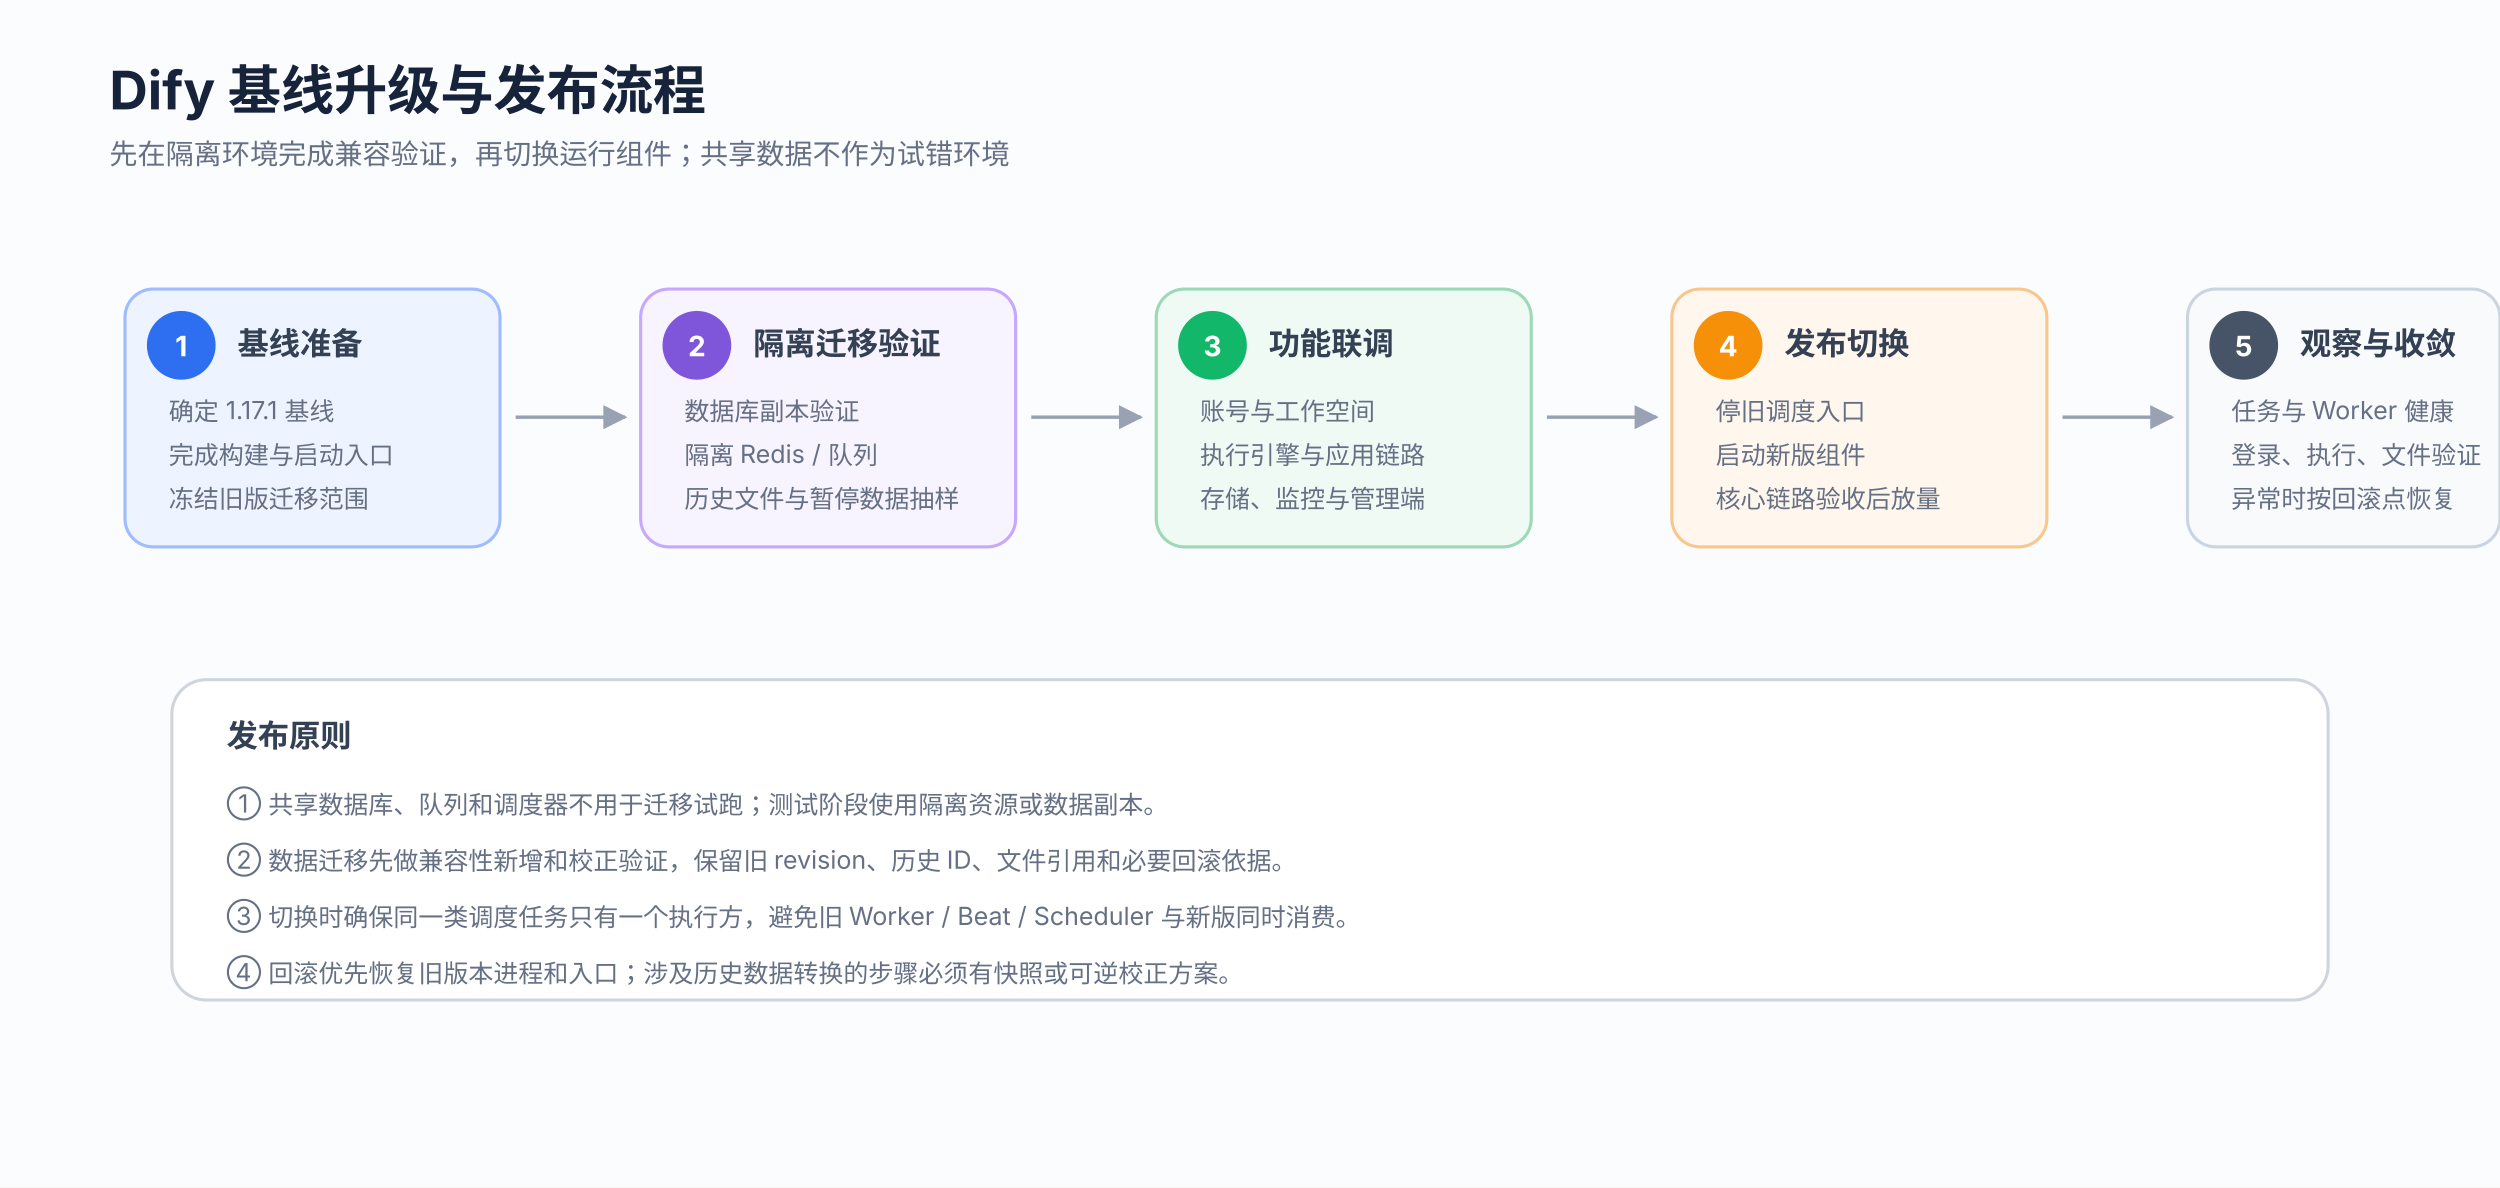
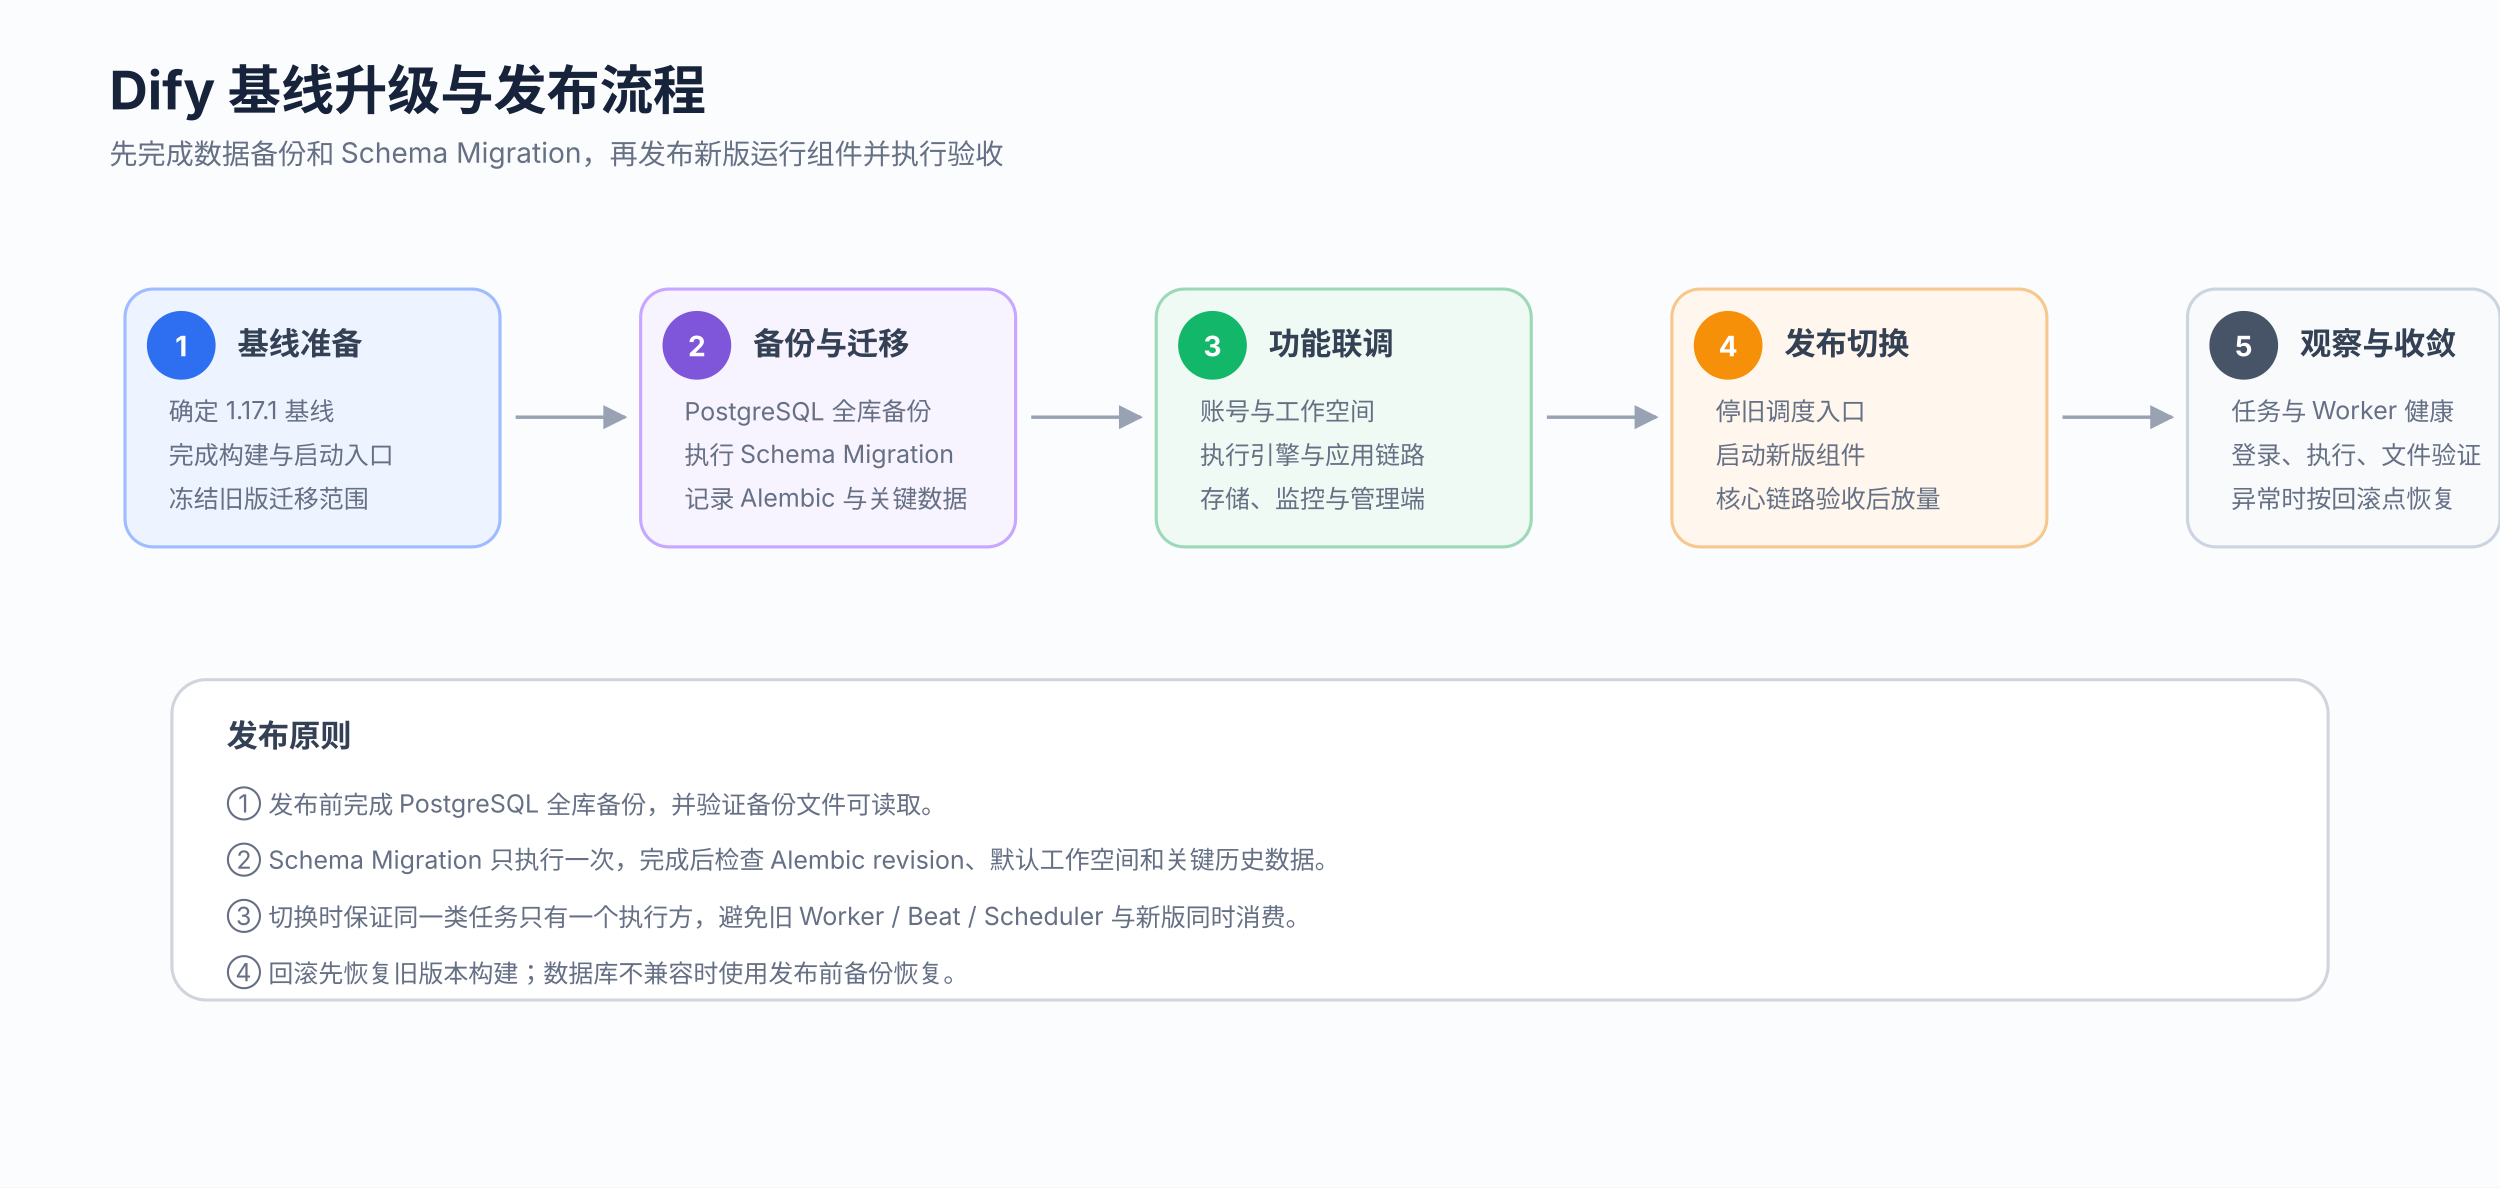
<svg xmlns="http://www.w3.org/2000/svg" width="1600" height="760" viewBox="0 0 1600 760">
  <defs>
    <style>
      .title{font:700 34px -apple-system,BlinkMacSystemFont,"Segoe UI","PingFang SC","Microsoft YaHei",sans-serif;fill:#17223b}
      .sub{font:400 18px -apple-system,BlinkMacSystemFont,"Segoe UI","PingFang SC","Microsoft YaHei",sans-serif;fill:#667085}
      .n{font:700 18px -apple-system,BlinkMacSystemFont,"Segoe UI","PingFang SC","Microsoft YaHei",sans-serif;fill:#fff}
      .h{font:700 20px -apple-system,BlinkMacSystemFont,"Segoe UI","PingFang SC","Microsoft YaHei",sans-serif;fill:#344054}
      .t{font:400 16px -apple-system,BlinkMacSystemFont,"Segoe UI","PingFang SC","Microsoft YaHei",sans-serif;fill:#667085}
      .arrow{stroke:#98a2b3;stroke-width:2.2;fill:none;marker-end:url(#arrow)}
    </style>
    <marker id="arrow" viewBox="0 0 10 10" refX="9" refY="5" markerWidth="7" markerHeight="7" orient="auto-start-reverse">
      <path d="M0 0 L10 5 L0 10 z" fill="#98a2b3" />
    </marker>
  </defs>
  <rect width="1600" height="760" fill="#fbfcfe" />
  <text x="70" y="70" class="title">Dify 基线升级与发布流程</text>
-   <text x="70" y="105" class="sub">先在隔离环境完成兼容验证，再切换运行组件；共享数据不作为试错环境</text>
+   <text x="70" y="105" class="sub">先完成数据备份和 Schema Migration，再发布新版运行组件并执行验收</text>
  <g transform="translate(80,185)">
    <rect x="0" y="0" rx="18" ry="18" width="240" height="165" fill="#eef4ff" stroke="#9ebcff" stroke-width="2" />
    <circle cx="36" cy="36" r="22" fill="#2e6ff2" />
    <text x="36" y="43" text-anchor="middle" class="n">1</text>
    <text x="72" y="42" class="h">基线准备</text>
    <text x="28" y="84" class="t">确定 1.17.1 基线</text>
    <text x="28" y="112" class="t">完成构建与启动入口</text>
    <text x="28" y="140" class="t">冻结旧版迁移范围</text>
    <path d="M250 82 L320 82" class="arrow" />
    <rect x="330" y="0" rx="18" ry="18" width="240" height="165" fill="#f7f3ff" stroke="#c7a7ff" stroke-width="2" />
    <circle cx="366" cy="36" r="22" fill="#7f56d9" />
    <text x="366" y="43" text-anchor="middle" class="n">2</text>
-     <text x="402" y="42" class="h">隔离迁移验证</text>
-     <text x="358" y="84" class="t">数据库副本验证</text>
-     <text x="358" y="112" class="t">隔离 Redis / 队列</text>
-     <text x="358" y="140" class="t">历史文件与暂停数据抽样</text>
+     <text x="402" y="42" class="h">备份与迁移</text>
+     <text x="358" y="84" class="t">PostgreSQL 全库备份</text>
+     <text x="358" y="112" class="t">执行 Schema Migration</text>
+     <text x="358" y="140" class="t">记录 Alembic 与关键数据</text>
    <path d="M580 82 L650 82" class="arrow" />
    <rect x="660" y="0" rx="18" ry="18" width="240" height="165" fill="#effaf5" stroke="#9dd9b7" stroke-width="2" />
    <circle cx="696" cy="36" r="22" fill="#12b76a" />
    <text x="696" y="43" text-anchor="middle" class="n">3</text>
    <text x="732" y="42" class="h">功能联调</text>
    <text x="688" y="84" class="t">账号与工作空间</text>
    <text x="688" y="112" class="t">执行引擎与应用链路</text>
    <text x="688" y="140" class="t">存储、监控与管理端</text>
    <path d="M910 82 L980 82" class="arrow" />
    <rect x="990" y="0" rx="18" ry="18" width="240" height="165" fill="#fff7ed" stroke="#f7c78d" stroke-width="2" />
    <circle cx="1026" cy="36" r="22" fill="#f79009" />
    <text x="1026" y="43" text-anchor="middle" class="n">4</text>
    <text x="1062" y="42" class="h">发布切换</text>
    <text x="1018" y="84" class="t">停旧调度入口</text>
    <text x="1018" y="112" class="t">启动新版组件</text>
    <text x="1018" y="140" class="t">核心链路验收后放量</text>
    <path d="M1240 82 L1310 82" class="arrow" />
    <rect x="1320" y="0" rx="18" ry="18" width="200" height="165" fill="#f8fafc" stroke="#cbd5e1" stroke-width="2" />
    <circle cx="1356" cy="36" r="22" fill="#475467" />
    <text x="1356" y="43" text-anchor="middle" class="n">5</text>
    <text x="1392" y="42" class="h">观察与收敛</text>
    <text x="1348" y="84" class="t">任务与 Worker 健康</text>
    <text x="1348" y="112" class="t">登录、执行、文件验证</text>
    <text x="1348" y="140" class="t">异常时按回滚点恢复</text>
  </g>
  <rect x="110" y="435" rx="22" ry="22" width="1380" height="205" fill="#ffffff" stroke="#d0d5dd" stroke-width="2" />
  <text x="145" y="478" class="h">发布原则</text>
-   <text x="145" y="520" class="t">① 共享数据库、队列和调度器不用于迁移试跑；测试阶段使用隔离资源或数据副本。</text>
-   <text x="145" y="556" class="t">② 数据迁移先做兼容性新增和校正验证，保留旧 revision、历史 ID、文件引用和必要回滚依据。</text>
-   <text x="145" y="592" class="t">③ 切换时确保同一类调度任务只有一个执行方，避免旧 Worker / Beat / Scheduler 与新版同时消费。</text>
-   <text x="145" y="628" class="t">④ 回滚优先恢复旧版本进程和入口；涉及历史数据转换的步骤必须有快照或可逆校正方案。</text>
+   <text x="145" y="520" class="t">① 发布前完成 PostgreSQL 全库备份，并验证备份文件可读取。</text>
+   <text x="145" y="556" class="t">② Schema Migration 只执行一次，完成后检查 Alembic revision、默认工作空间和关键历史数据。</text>
+   <text x="145" y="592" class="t">③ 切换时保证同一类任务只有一个执行方，避免旧 Worker / Beat / Scheduler 与新版同时消费。</text>
+   <text x="145" y="628" class="t">④ 回滚先恢复旧版本构建；数据库不兼容时使用发布前备份恢复。</text>
</svg>
